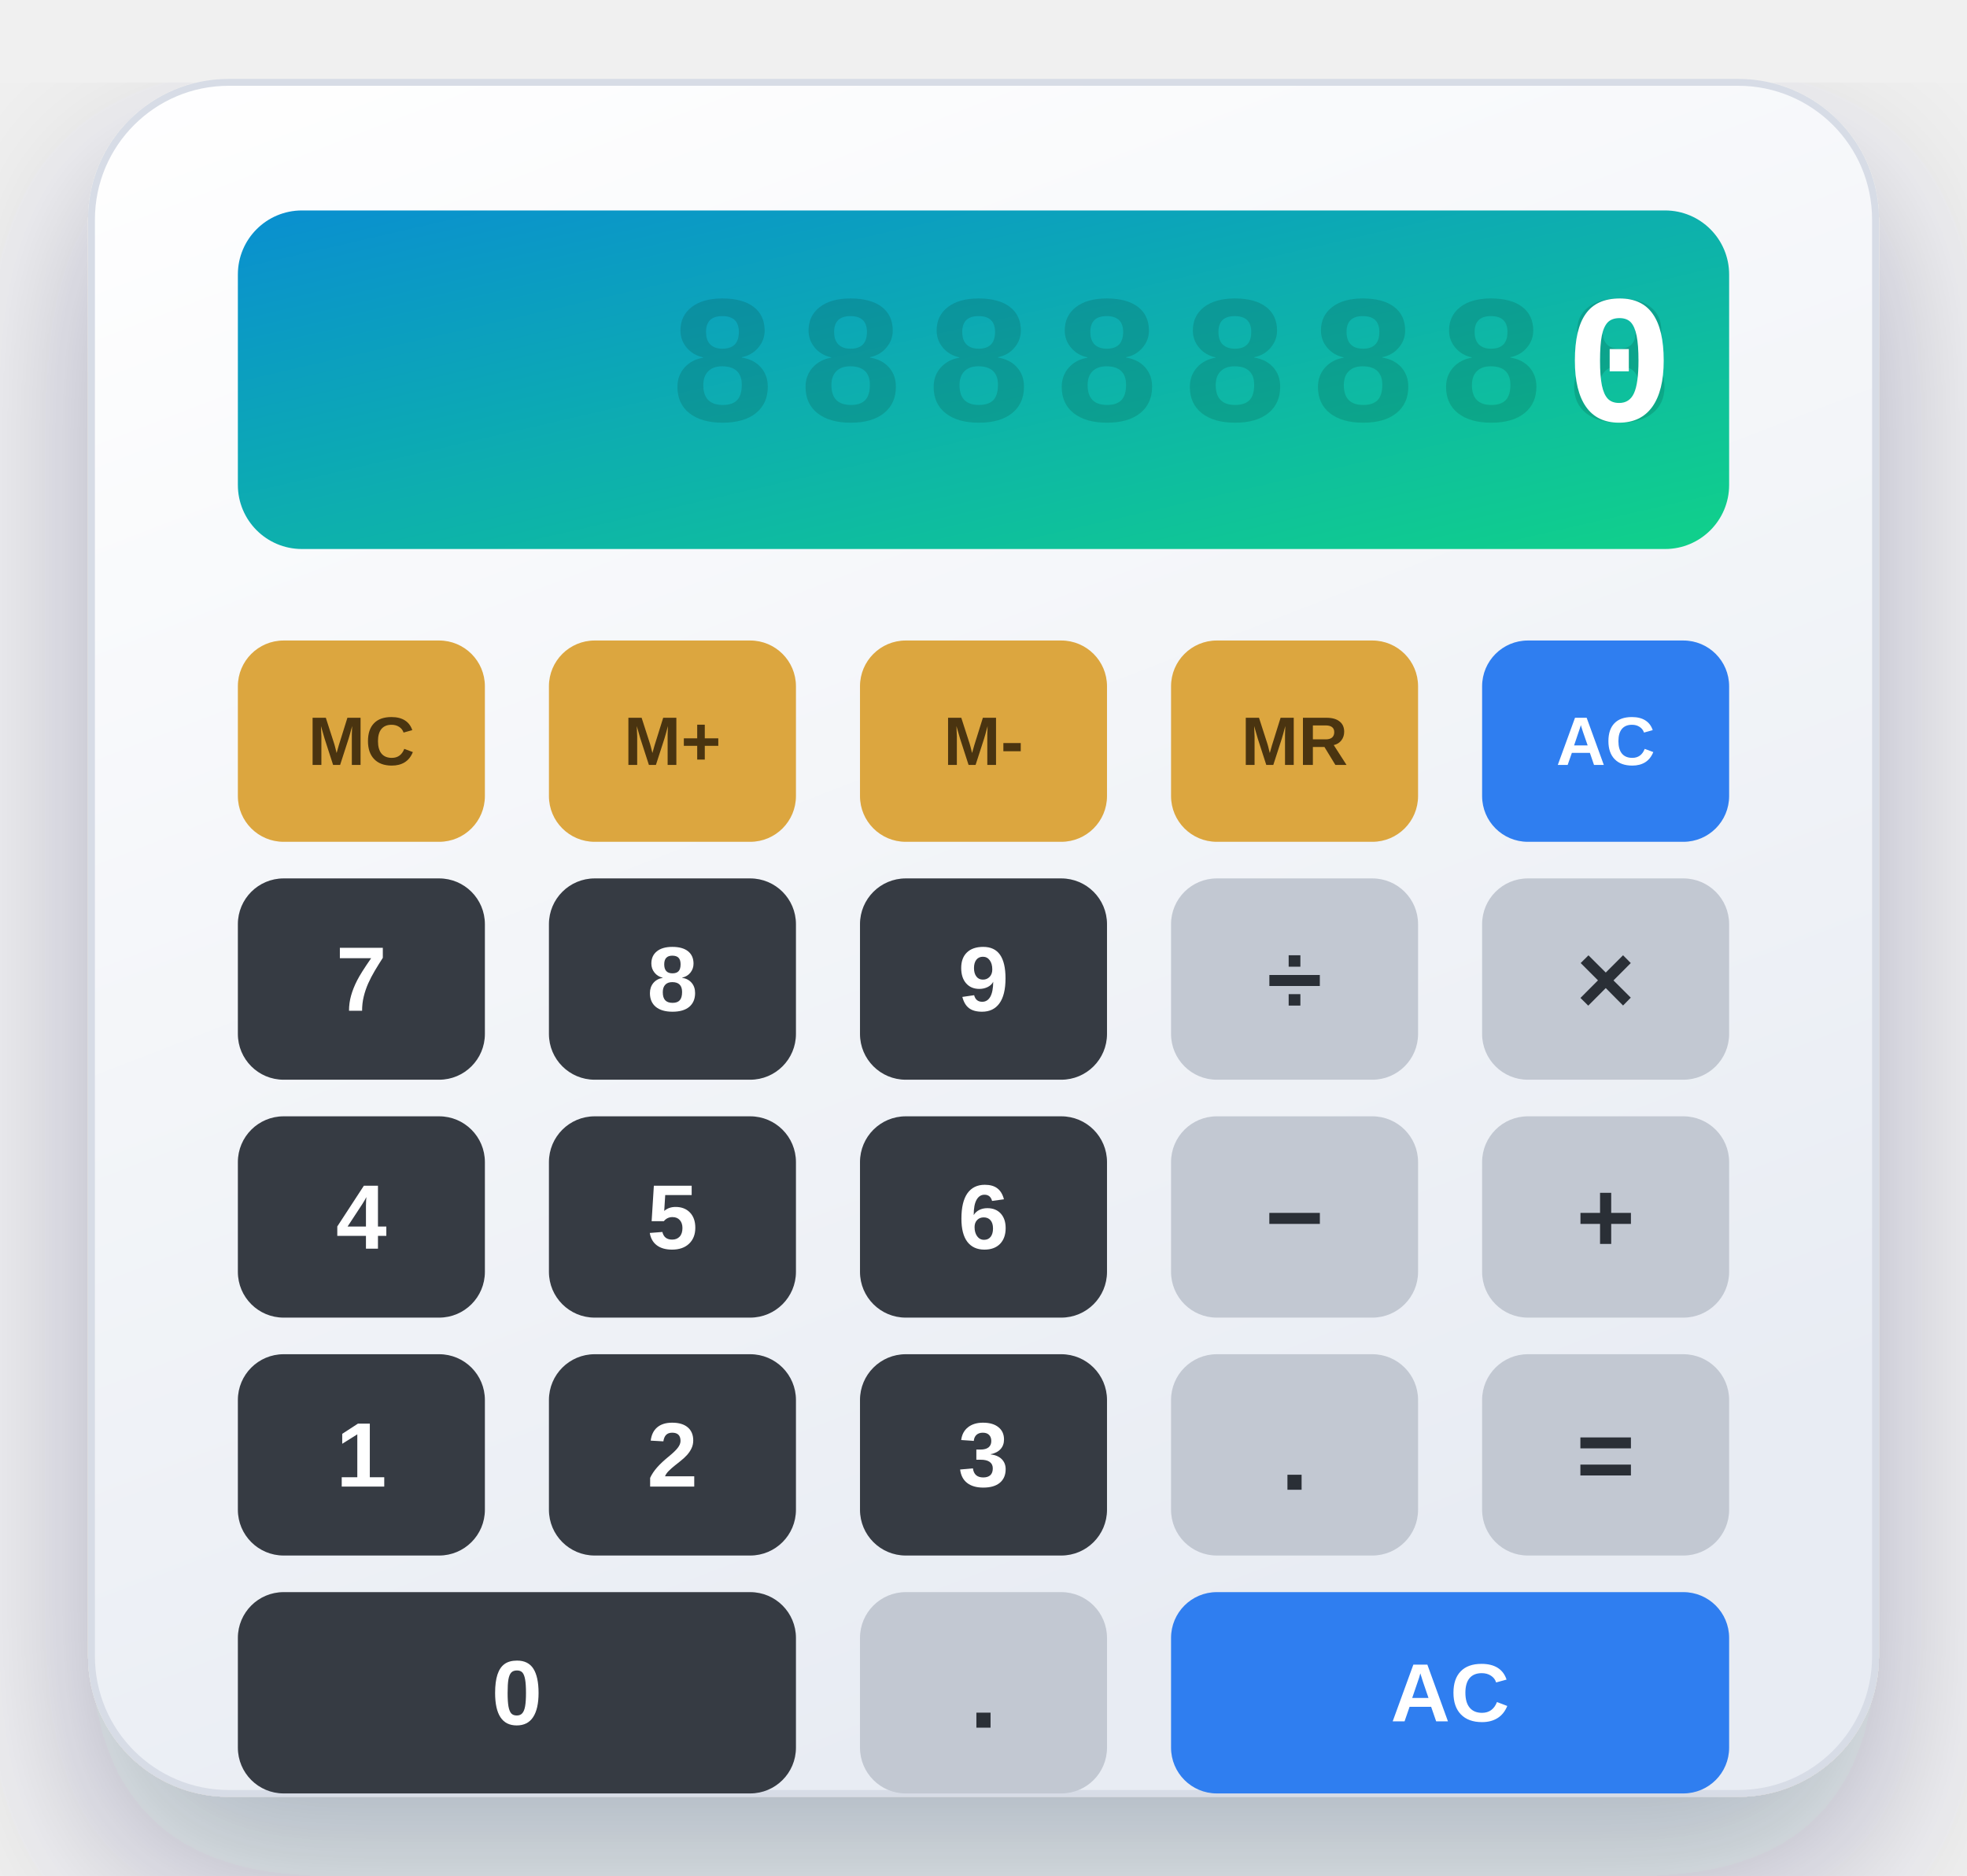
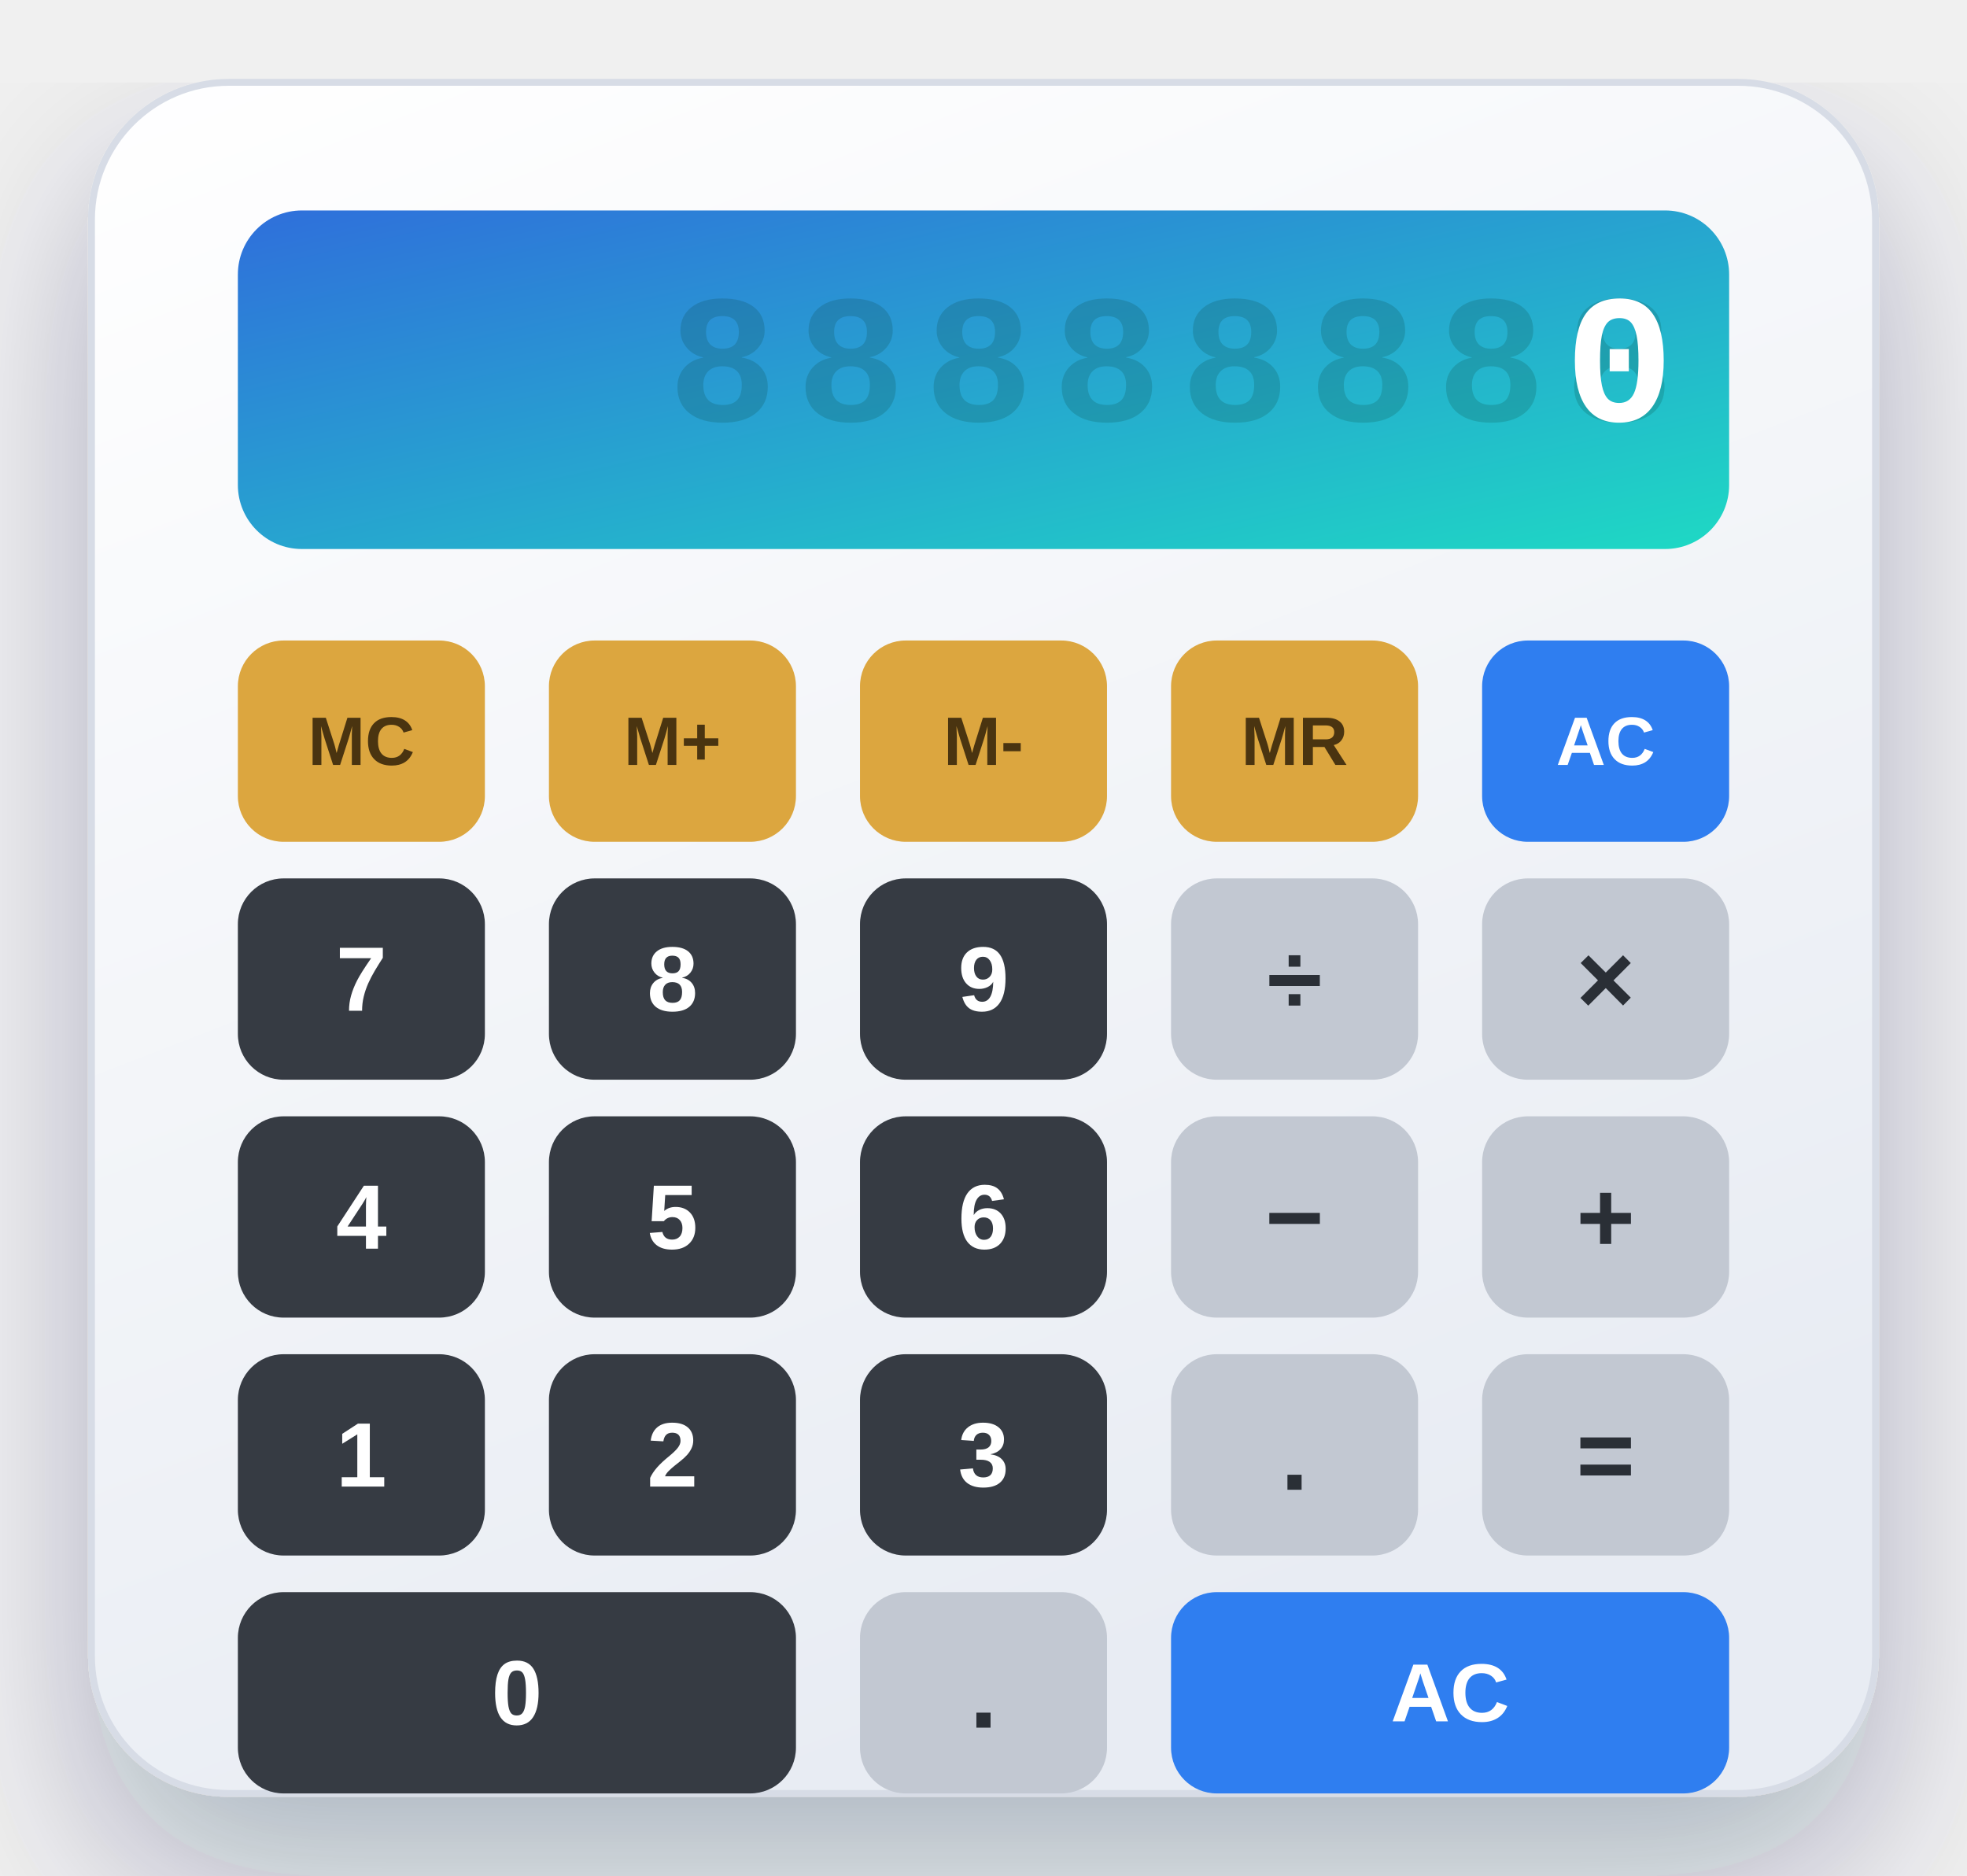
<svg xmlns="http://www.w3.org/2000/svg" viewBox="0 0 430 410" role="img" aria-label="Calculator illustration">
  <defs>
    <linearGradient id="calcBody" x1="0" y1="0" x2="0.4" y2="1">
      <stop offset="0" stop-color="#ffffff" />
      <stop offset="1" stop-color="#e8ecf3" />
    </linearGradient>
    <linearGradient id="calcScreen" x1="0" y1="0" x2="1" y2="1">
-       <stop offset="0" stop-color="#0a8fd0" />
-       <stop offset="1" stop-color="#10d18a" />
+       <stop offset="0" stop-color="#2f6fdb" />
+       <stop offset="1" stop-color="#1ed9c4" />
    </linearGradient>
    <filter id="calcShadow" x="-20%" y="-20%" width="140%" height="150%">
      <feDropShadow dx="0" dy="18" stdDeviation="20" flood-color="#0a2a4d" flood-opacity="0.28" />
    </filter>
  </defs>
  <rect x="20" y="18" width="390" height="374" rx="30" fill="url(#calcBody)" stroke="#d7dce6" stroke-width="1.5" filter="url(#calcShadow)" />
  <rect x="52" y="46" width="326" height="74" rx="14" fill="url(#calcScreen)" />
  <text x="366" y="92" text-anchor="end" font-family="'Courier New', monospace" font-size="40" font-weight="700" fill="#0b3a2f" fill-opacity="0.18" letter-spacing="4">88888888</text>
  <text x="366" y="92" text-anchor="end" font-family="'Courier New', monospace" font-size="40" font-weight="700" fill="#ffffff">0</text>
  <g stroke-width="0">
    <rect x="52" y="140" width="54" height="44" rx="10" fill="#dca63f" />
    <rect x="120" y="140" width="54" height="44" rx="10" fill="#dca63f" />
    <rect x="188" y="140" width="54" height="44" rx="10" fill="#dca63f" />
    <rect x="256" y="140" width="54" height="44" rx="10" fill="#dca63f" />
    <rect x="324" y="140" width="54" height="44" rx="10" fill="#2f7ef0" />
    <rect x="52" y="192" width="54" height="44" rx="10" fill="#363b43" />
    <rect x="120" y="192" width="54" height="44" rx="10" fill="#363b43" />
    <rect x="188" y="192" width="54" height="44" rx="10" fill="#363b43" />
    <rect x="256" y="192" width="54" height="44" rx="10" fill="#c2c8d2" />
    <rect x="324" y="192" width="54" height="44" rx="10" fill="#c2c8d2" />
    <rect x="52" y="244" width="54" height="44" rx="10" fill="#363b43" />
    <rect x="120" y="244" width="54" height="44" rx="10" fill="#363b43" />
    <rect x="188" y="244" width="54" height="44" rx="10" fill="#363b43" />
    <rect x="256" y="244" width="54" height="44" rx="10" fill="#c2c8d2" />
    <rect x="324" y="244" width="54" height="44" rx="10" fill="#c2c8d2" />
    <rect x="52" y="296" width="54" height="44" rx="10" fill="#363b43" />
    <rect x="120" y="296" width="54" height="44" rx="10" fill="#363b43" />
    <rect x="188" y="296" width="54" height="44" rx="10" fill="#363b43" />
    <rect x="256" y="296" width="54" height="44" rx="10" fill="#c2c8d2" />
    <rect x="324" y="296" width="54" height="44" rx="10" fill="#c2c8d2" />
    <rect x="52" y="348" width="122" height="44" rx="10" fill="#363b43" />
    <rect x="188" y="348" width="54" height="44" rx="10" fill="#c2c8d2" />
    <rect x="256" y="348" width="122" height="44" rx="10" fill="#2f7ef0" />
  </g>
  <g font-family="-apple-system, 'Segoe UI', Arial, sans-serif" text-anchor="middle" dominant-baseline="central">
    <g font-size="15" font-weight="700" fill="#4a3410">
      <text x="79" y="162">MC</text>
      <text x="147" y="162">M+</text>
      <text x="215" y="162">M-</text>
      <text x="283" y="162">MR</text>
    </g>
    <text x="351" y="162" font-size="15" font-weight="800" fill="#ffffff">AC</text>
    <g font-size="20" font-weight="700" fill="#ffffff">
      <text x="79" y="214">7</text>
      <text x="147" y="214">8</text>
      <text x="215" y="214">9</text>
      <text x="79" y="266">4</text>
      <text x="147" y="266">5</text>
      <text x="215" y="266">6</text>
      <text x="79" y="318">1</text>
      <text x="147" y="318">2</text>
      <text x="215" y="318">3</text>
      <text x="113" y="370">0</text>
    </g>
    <g font-size="22" font-weight="700" fill="#2a2f36">
      <text x="283" y="214">÷</text>
      <text x="351" y="214">×</text>
      <text x="283" y="266">−</text>
      <text x="351" y="266">+</text>
      <text x="283" y="318">.</text>
      <text x="351" y="318">=</text>
      <text x="215" y="370">.</text>
    </g>
    <text x="317" y="370" font-size="18" font-weight="800" fill="#ffffff">AC</text>
  </g>
</svg>
